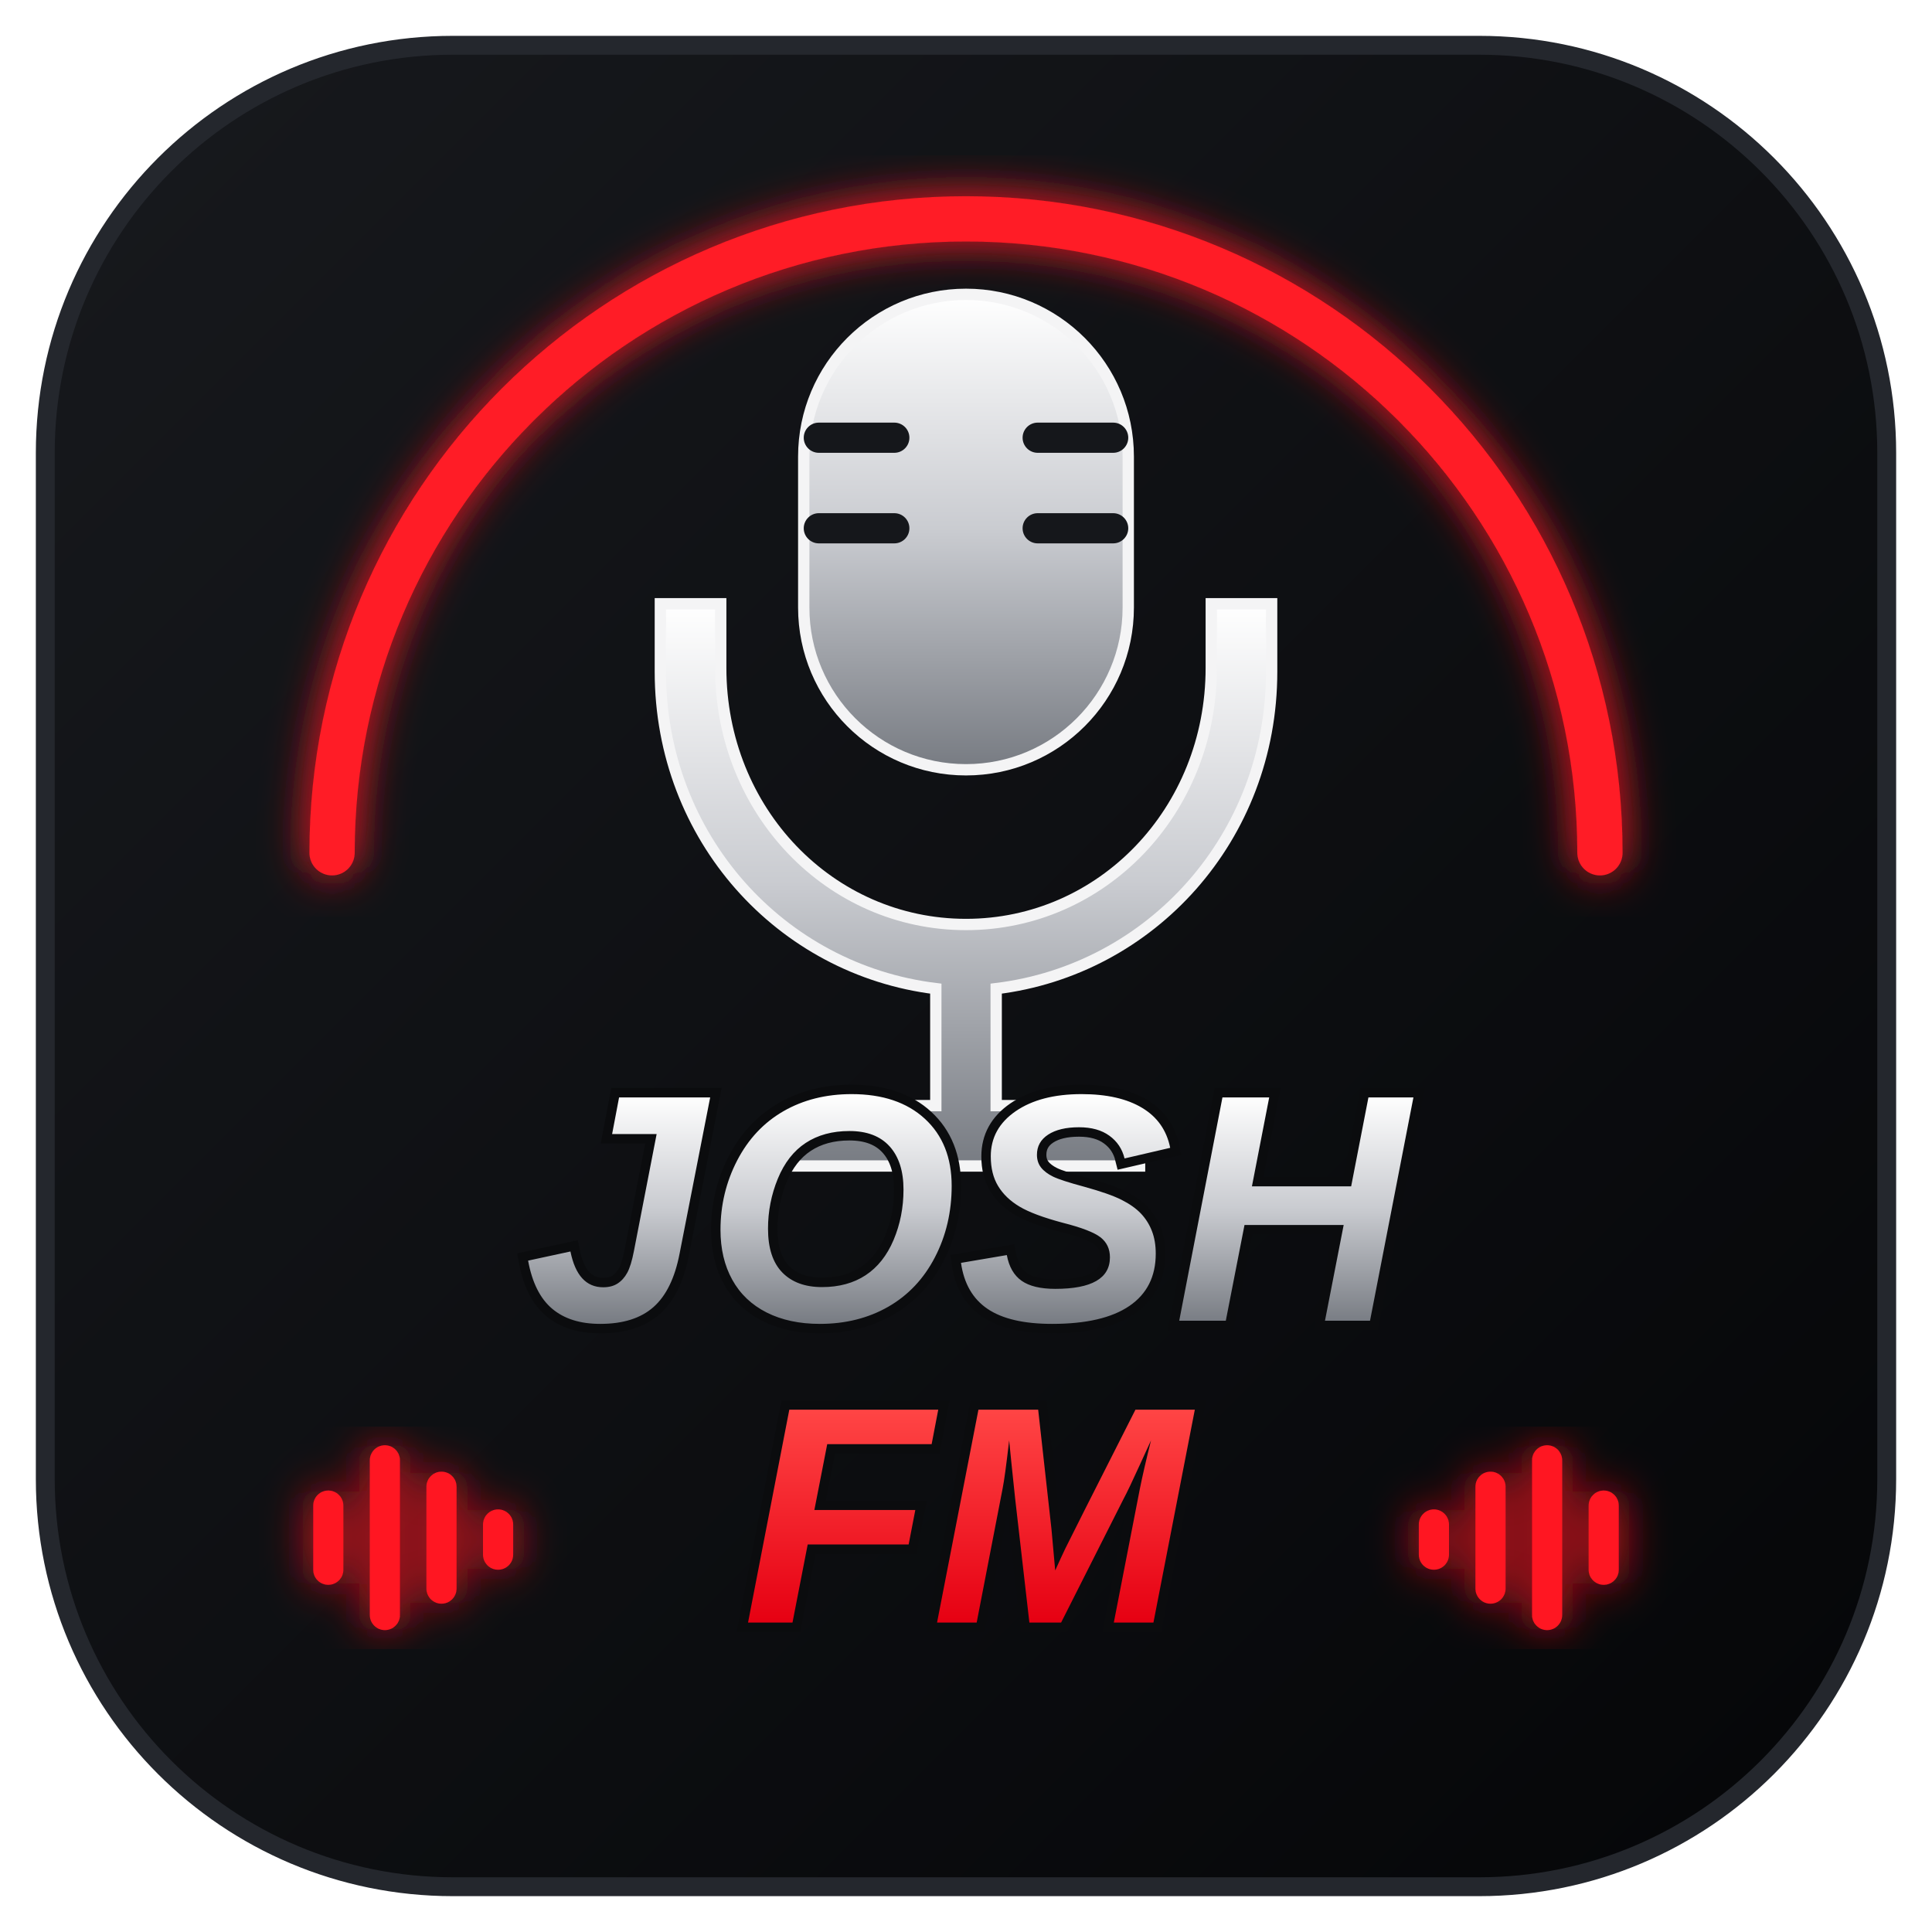
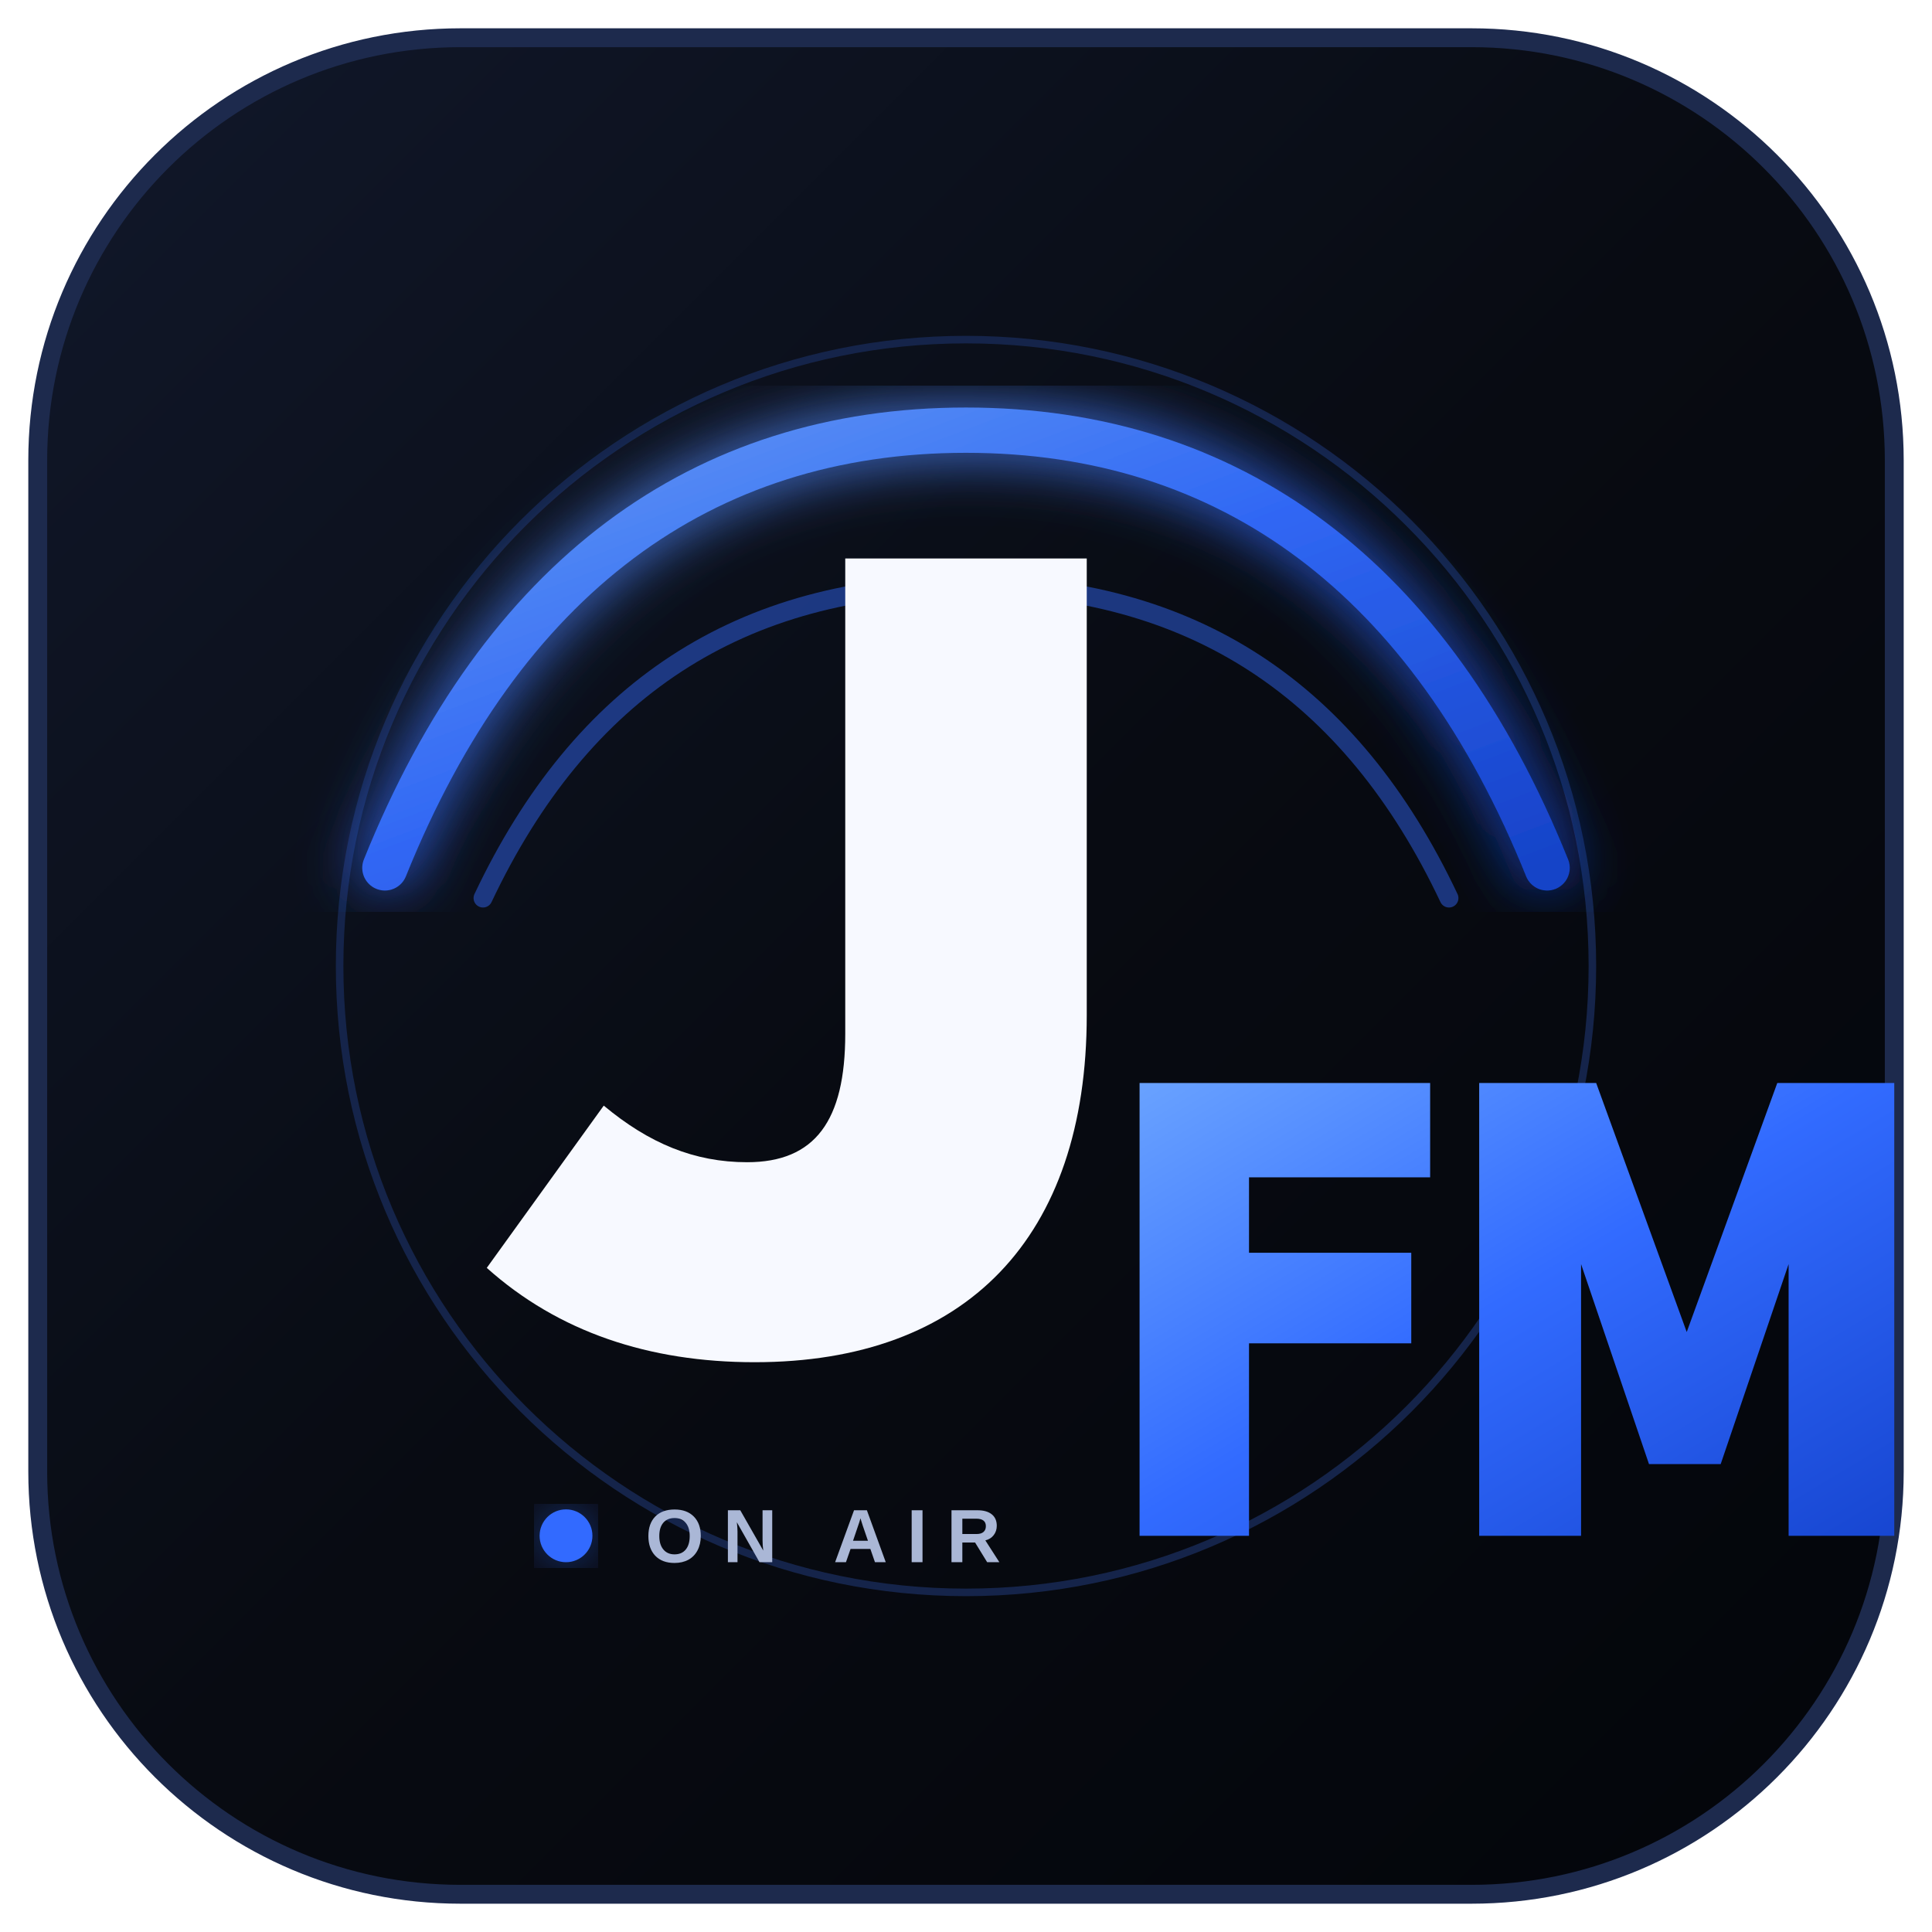
<svg xmlns="http://www.w3.org/2000/svg" viewBox="0 0 512 512" role="img" aria-label="Josh FM logo">
  <defs>
    <linearGradient id="bg" x1="0" y1="0" x2="1" y2="1">
-       <stop stop-color="#17191d" />
-       <stop offset="1" stop-color="#050608" />
+       <stop stop-color="#11182b" />
+       <stop offset=".5" stop-color="#080b12" />
+       <stop offset="1" stop-color="#03050a" />
    </linearGradient>
-     <linearGradient id="silver" x1="0" y1="0" x2="0" y2="1">
-       <stop stop-color="#fff" />
-       <stop offset=".5" stop-color="#c9cbd0" />
-       <stop offset="1" stop-color="#777b82" />
-     </linearGradient>
-     <linearGradient id="red" x1="0" y1="0" x2="0" y2="1">
-       <stop stop-color="#ff4545" />
-       <stop offset="1" stop-color="#e60012" />
+     <linearGradient id="blue" x1="0" y1="0" x2="1" y2="1">
+       <stop stop-color="#69a2ff" />
+       <stop offset=".48" stop-color="#326bff" />
+       <stop offset="1" stop-color="#1746d1" />
    </linearGradient>
    <filter id="glow">
-       <feGaussianBlur stdDeviation="6" result="b" />
+       <feGaussianBlur stdDeviation="8" result="b" />
      <feMerge>
        <feMergeNode in="b" />
        <feMergeNode in="SourceGraphic" />
      </feMerge>
    </filter>
  </defs>
-   <rect x="12" y="12" width="488" height="488" rx="108" fill="url(#bg)" stroke="#24272d" stroke-width="5" />
-   <path d="M88 226A168 168 0 0 1 424 226" fill="none" stroke="#ff1e27" stroke-width="12" stroke-linecap="round" filter="url(#glow)" />
-   <g fill="url(#silver)" stroke="#f4f4f5" stroke-width="3">
-     <rect x="213" y="78" width="86" height="126" rx="43" />
-     <path d="M191 160v17c0 38 29 68 65 68s65-30 65-68v-17h16v18c0 44-32 79-73 84v31h38v16h-92v-16h38v-31c-41-5-73-40-73-84v-18z" />
-   </g>
-   <g fill="#15171b">
-     <rect x="213" y="112" width="28" height="8" rx="4" />
-     <rect x="213" y="136" width="28" height="8" rx="4" />
-     <rect x="271" y="112" width="28" height="8" rx="4" />
-     <rect x="271" y="136" width="28" height="8" rx="4" />
-   </g>
-   <text x="256" y="350" text-anchor="middle" font-family="Arial Black,Arial,sans-serif" font-size="86" font-style="italic" font-weight="900" fill="url(#silver)" stroke="#0b0c0e" stroke-width="5" paint-order="stroke">JOSH</text>
-   <text x="256" y="430" text-anchor="middle" font-family="Arial Black,Arial,sans-serif" font-size="82" font-style="italic" font-weight="900" fill="url(#red)" stroke="#0b0c0e" stroke-width="5" paint-order="stroke">FM</text>
-   <g fill="#ff1621" filter="url(#glow)">
-     <rect x="83" y="395" width="8" height="25" rx="4" />
-     <rect x="98" y="383" width="8" height="49" rx="4" />
-     <rect x="113" y="390" width="8" height="35" rx="4" />
-     <rect x="128" y="400" width="8" height="16" rx="4" />
-     <rect x="376" y="400" width="8" height="16" rx="4" />
-     <rect x="391" y="390" width="8" height="35" rx="4" />
-     <rect x="406" y="383" width="8" height="49" rx="4" />
-     <rect x="421" y="395" width="8" height="25" rx="4" />
-   </g>
+   <rect x="10" y="10" width="492" height="492" rx="112" fill="url(#bg)" stroke="#1d2a4d" stroke-width="5" />
+   <circle cx="256" cy="256" r="166" fill="none" stroke="#15244a" stroke-width="2" />
+   <path d="M102 230c31-77 84-116 154-116s123 39 154 116" fill="none" stroke="url(#blue)" stroke-width="12" stroke-linecap="round" opacity=".95" filter="url(#glow)" />
+   <path d="M128 238c26-55 68-83 128-83s102 28 128 83" fill="none" stroke="#326bff" stroke-width="5" stroke-linecap="round" opacity=".45" />
+   <path d="M224 148h64v121c0 59-32 92-88 92-28 0-52-8-71-25l31-43c12 10 24 15 38 15 18 0 26-11 26-34z" fill="#f7f9ff" />
+   <path d="M302 287h77v25h-48v20h43v24h-43v51h-29zM392 287h31l24 66 24-66h31v120h-28v-72l-18 53h-19l-18-53v72h-27z" fill="url(#blue)" />
+   <circle cx="150" cy="407" r="7" fill="#326bff" filter="url(#glow)" />
+   <text x="171" y="414" font-family="Arial,Helvetica,sans-serif" font-size="20" font-weight="700" letter-spacing="5" fill="#aab7d6">ON AIR</text>
</svg>
